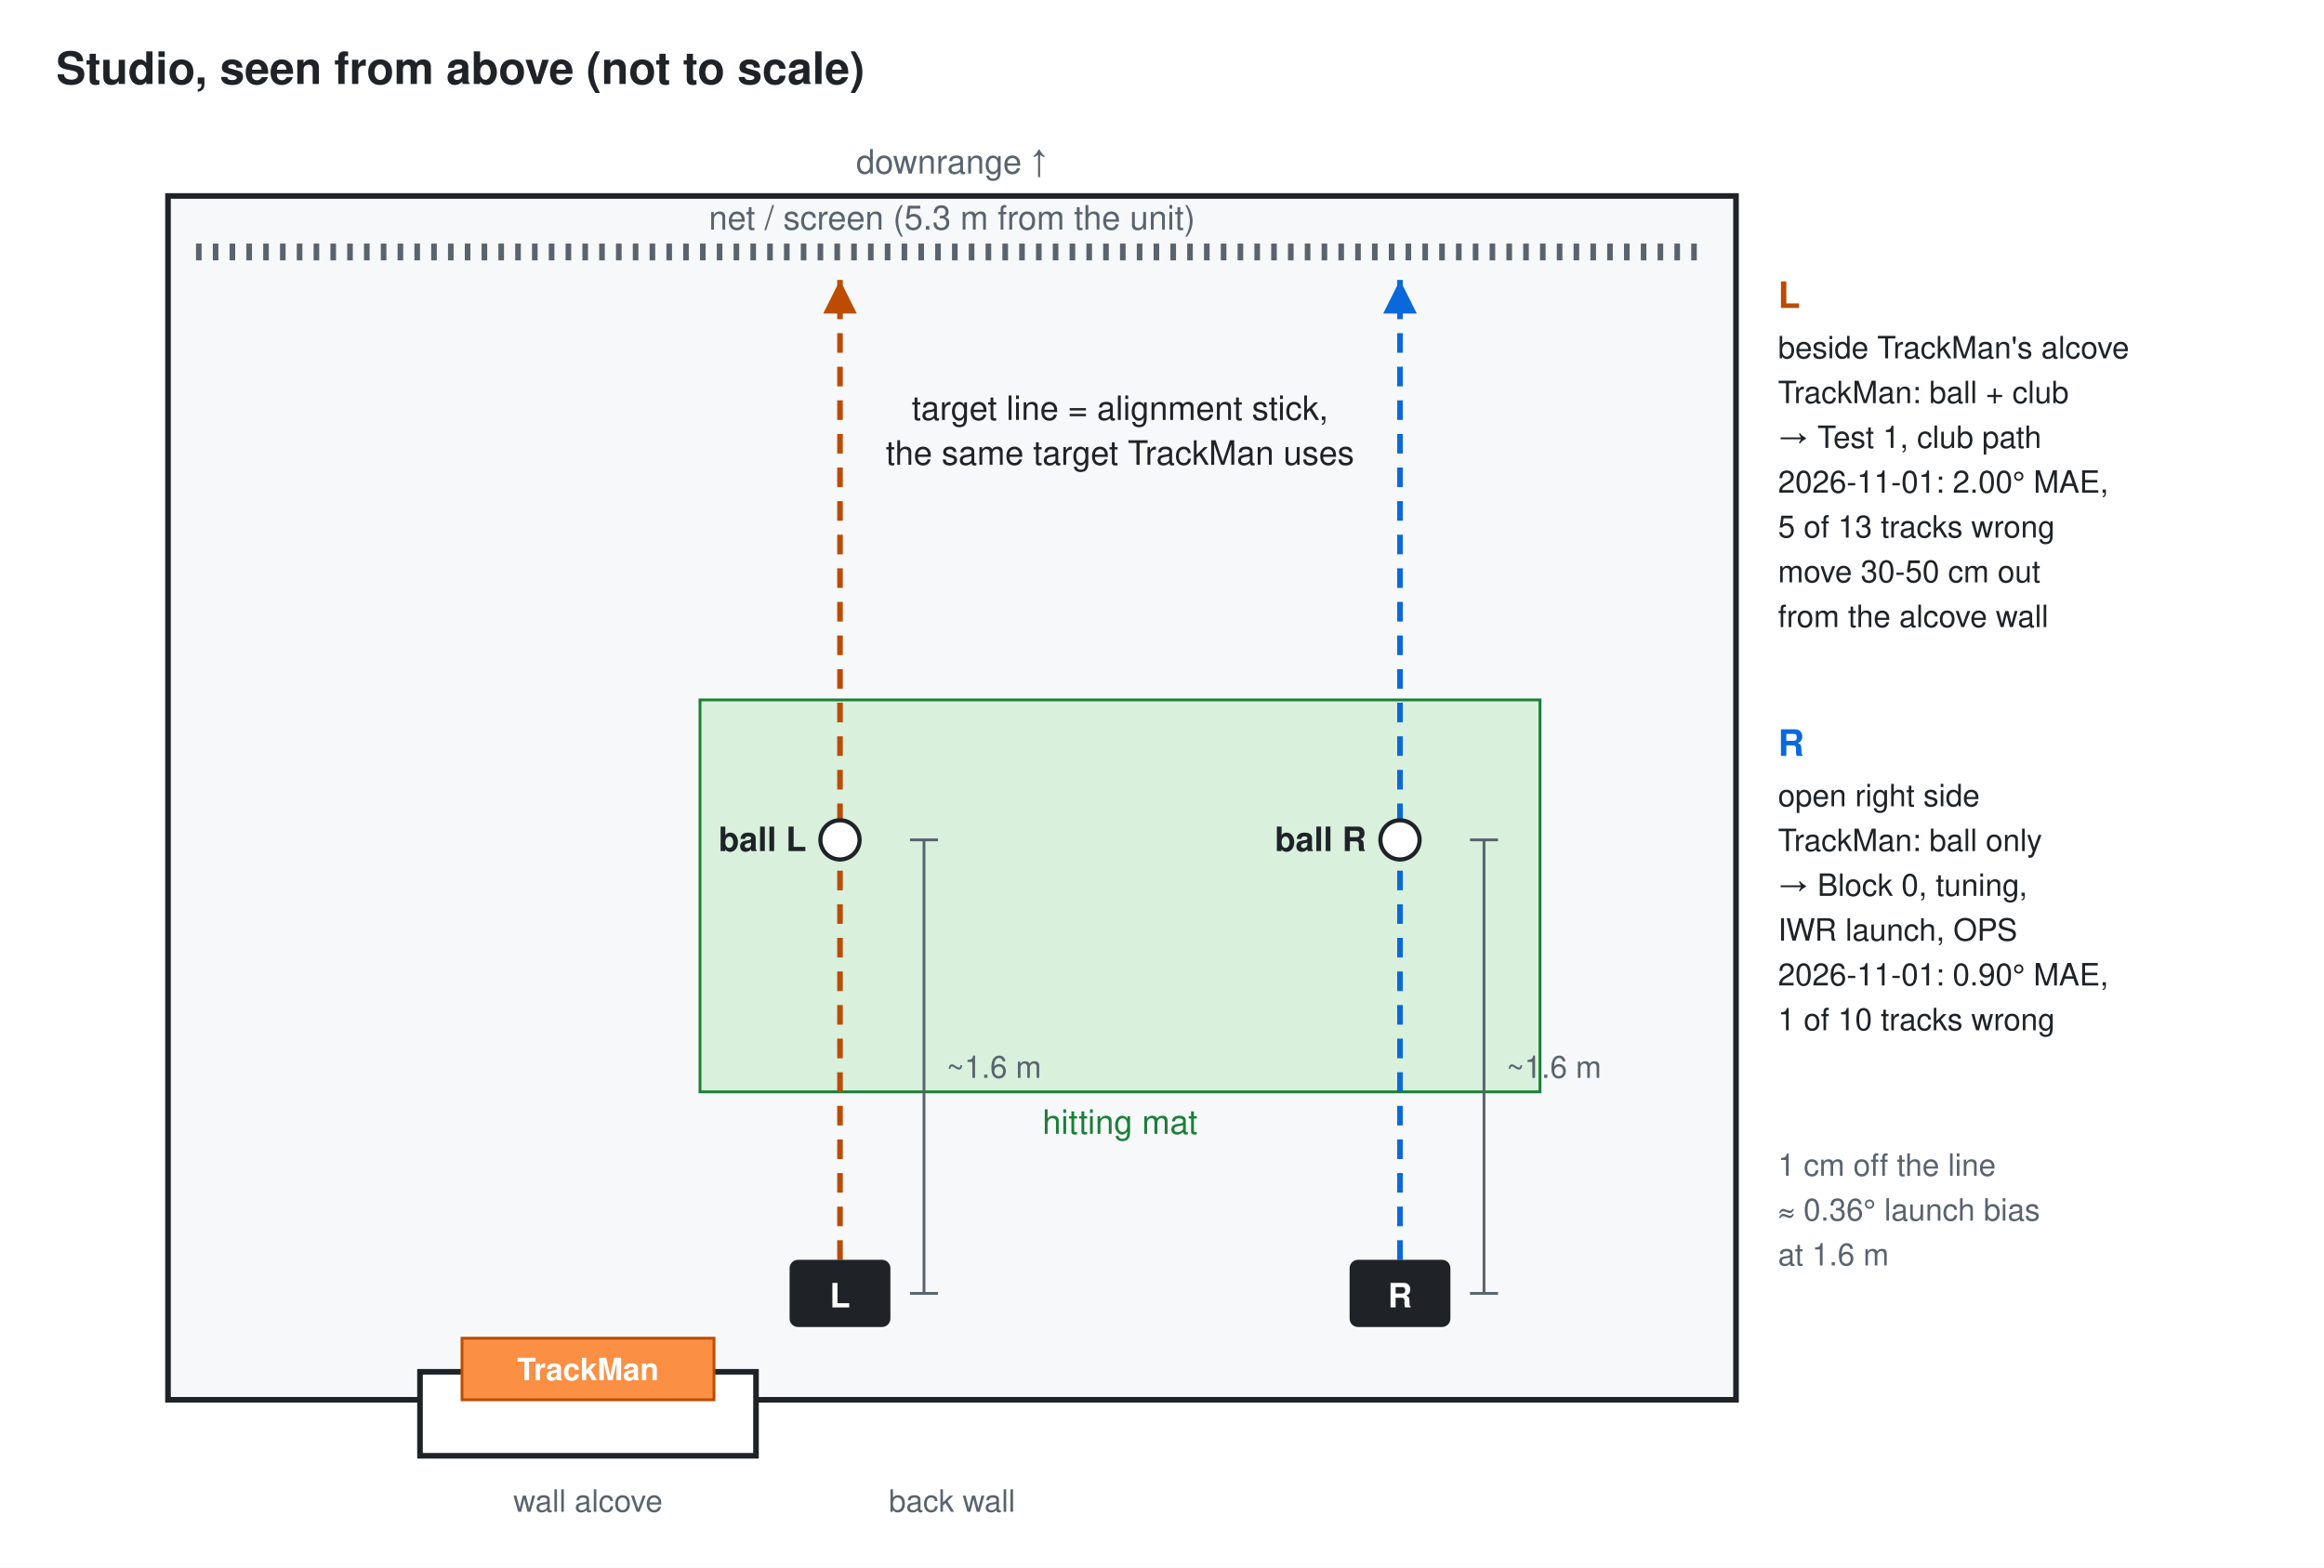
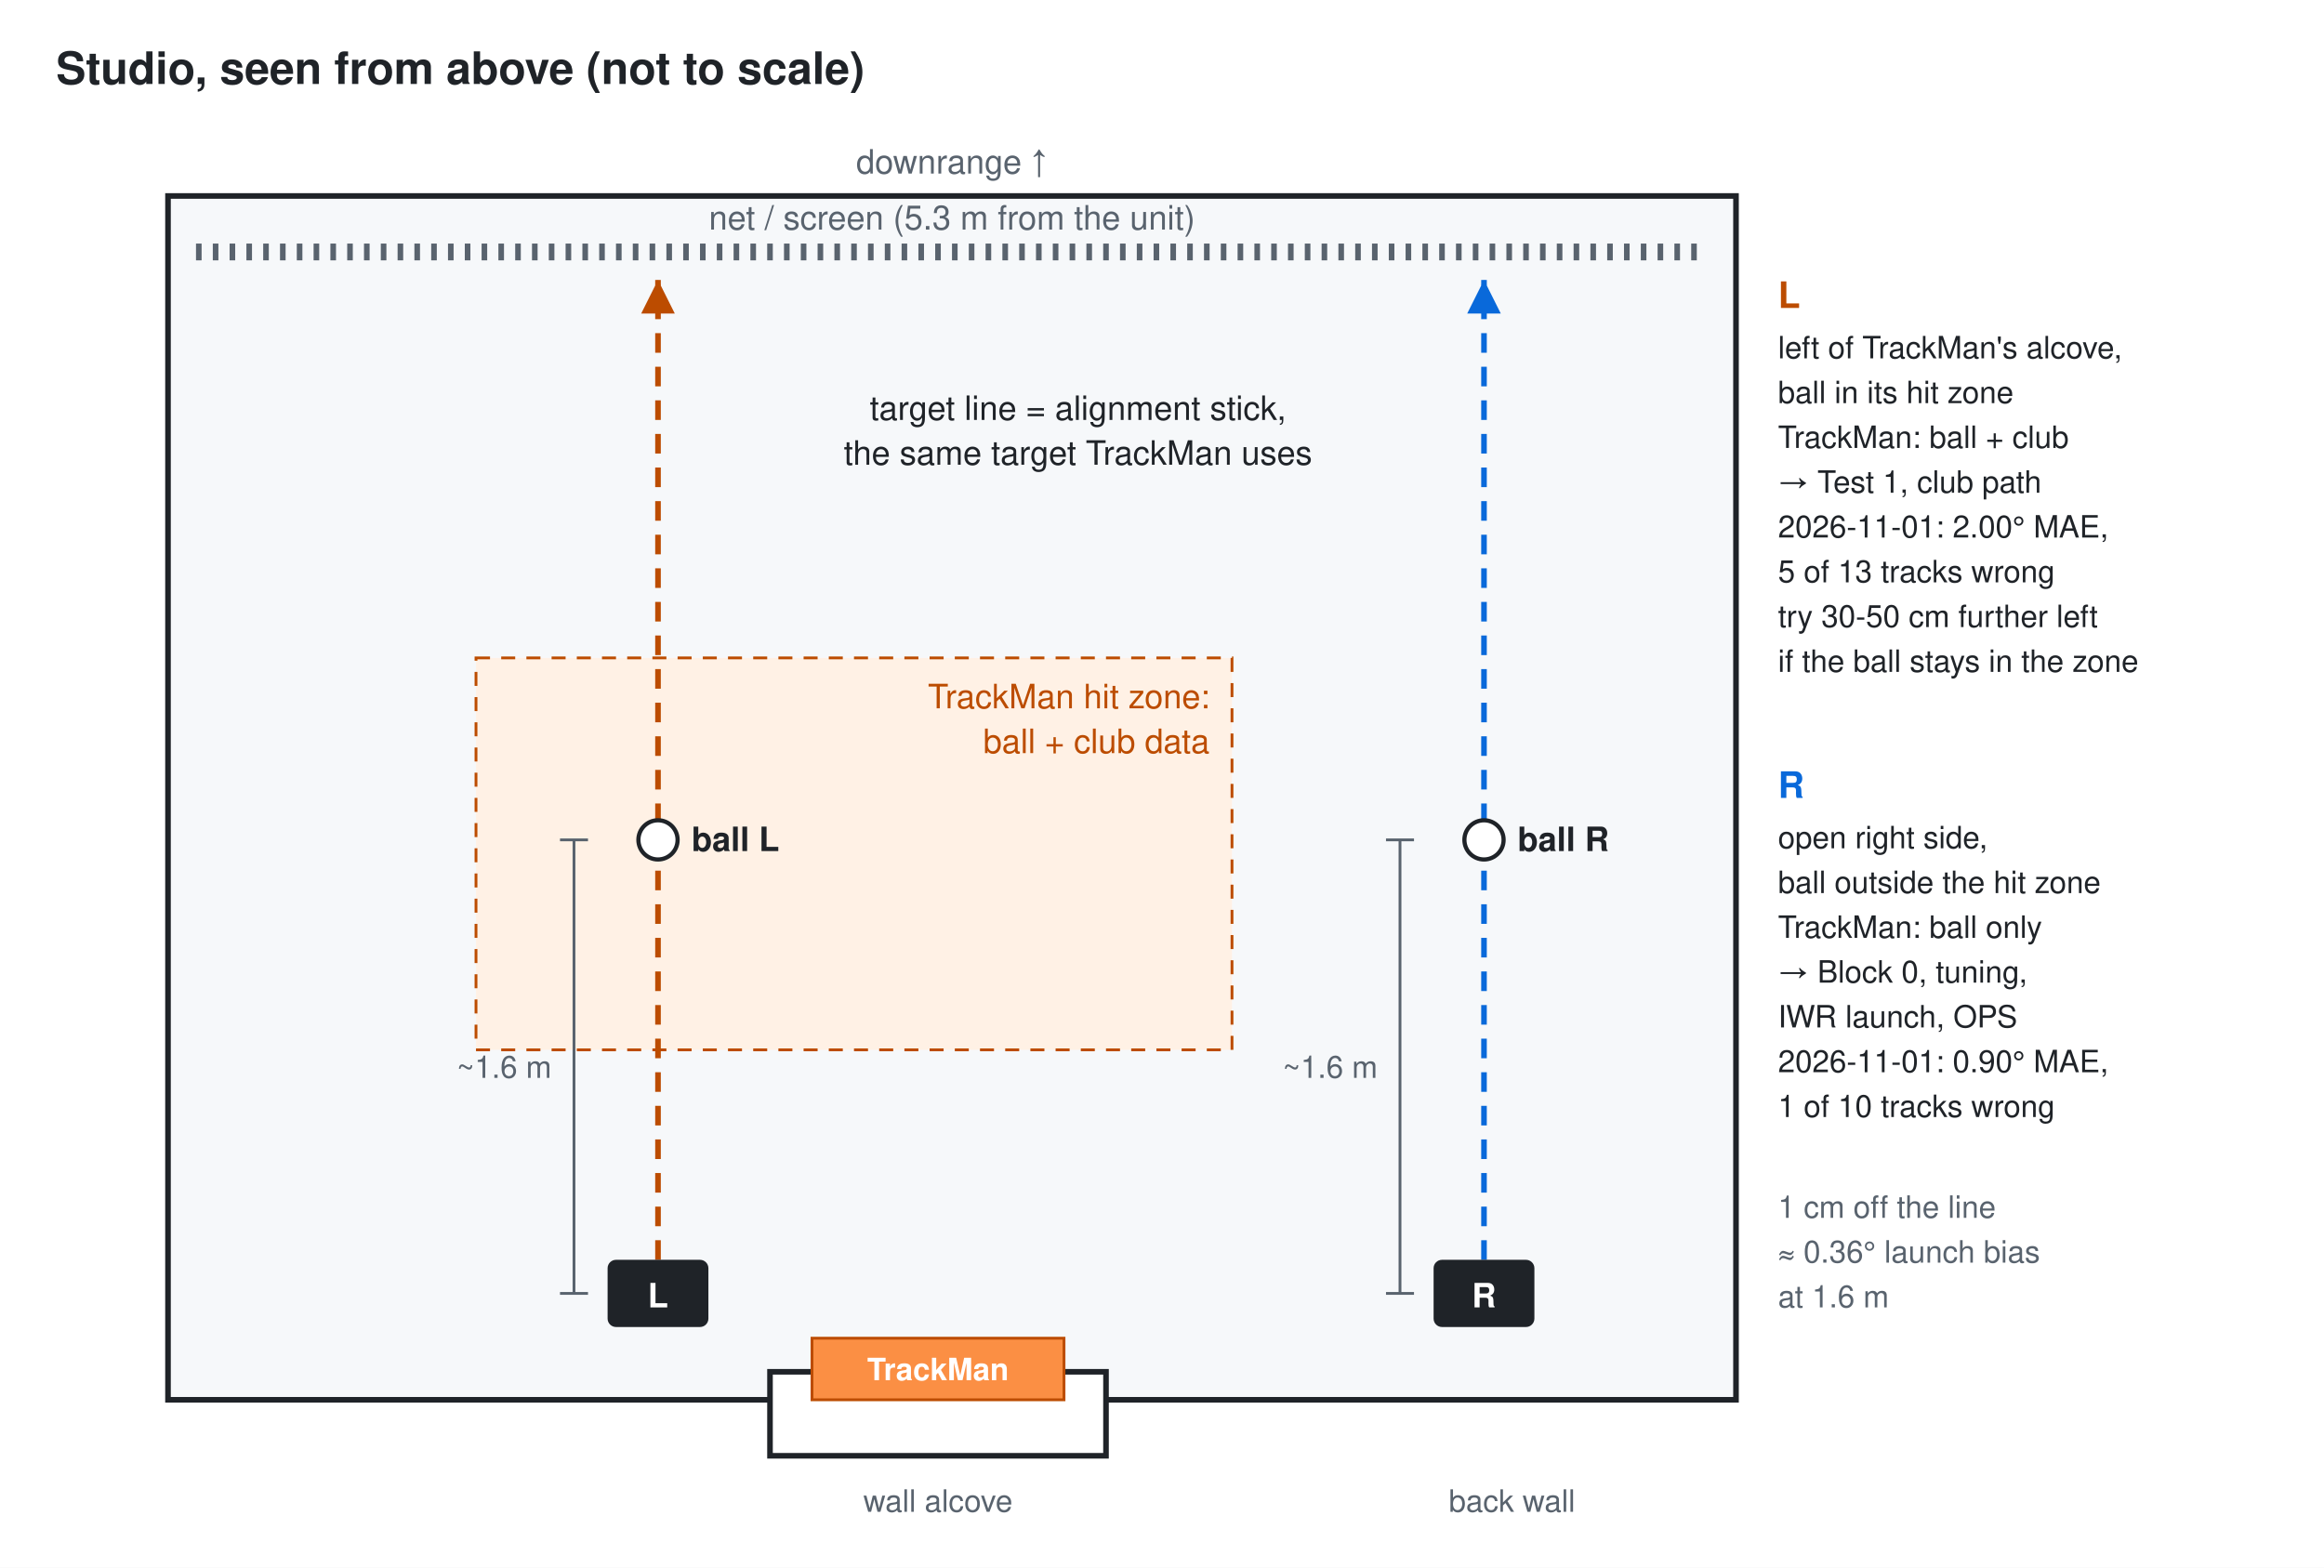
<svg xmlns="http://www.w3.org/2000/svg" viewBox="0 0 830 560" width="830" height="560" font-family="Helvetica, Arial, sans-serif">
  <rect width="830" height="560" fill="#ffffff" />
  <text x="20.0" y="30.0" font-size="16" fill="#1f2328" text-anchor="start" font-weight="bold">Studio, seen from above (not to scale)</text>
  <rect x="60" y="70" width="560" height="430" fill="#f6f8fa" stroke="#1f2328" stroke-width="2" />
  <line x1="70" y1="90" x2="610" y2="90" stroke="#59636e" stroke-width="6" stroke-dasharray="2 4" />
  <text x="340.0" y="82.0" font-size="12" fill="#59636e" text-anchor="middle" font-weight="normal">net / screen (5.3 m from the unit)</text>
-   <rect x="250" y="250" width="300" height="140" fill="#d8f0dc" stroke="#1a7f37" />
-   <text x="400.0" y="405.0" font-size="12" fill="#1a7f37" text-anchor="middle" font-weight="normal">hitting mat</text>
-   <rect x="150" y="490" width="120" height="30" fill="#ffffff" stroke="#1f2328" stroke-width="2" />
-   <rect x="165" y="478" width="90" height="22" fill="#fb8f44" stroke="#bc4c00" />
-   <text x="210.0" y="493.0" font-size="11" fill="#ffffff" text-anchor="middle" font-weight="bold">TrackMan</text>
-   <text x="210.0" y="540.0" font-size="11" fill="#59636e" text-anchor="middle" font-weight="normal">wall alcove</text>
-   <text x="340.0" y="540.0" font-size="11" fill="#59636e" text-anchor="middle" font-weight="normal">back wall</text>
-   <line x1="300" y1="450" x2="300" y2="100" stroke="#bc4c00" stroke-width="2" stroke-dasharray="7 5" />
-   <path d="M300 100 l-6 12 h12 z" fill="#bc4c00" />
-   <circle cx="300" cy="300" r="7" fill="#ffffff" stroke="#1f2328" stroke-width="1.5" />
-   <line x1="330" y1="462" x2="330" y2="300" stroke="#59636e" stroke-width="1" />
-   <line x1="325" y1="462" x2="335" y2="462" stroke="#59636e" stroke-width="1" />
-   <line x1="325" y1="300" x2="335" y2="300" stroke="#59636e" stroke-width="1" />
-   <text x="338.0" y="385.0" font-size="11" fill="#59636e" text-anchor="start" font-weight="normal">~1.6 m</text>
-   <text x="288.0" y="304.0" font-size="12" fill="#1f2328" text-anchor="end" font-weight="bold">ball L</text>
-   <rect x="282" y="450" width="36" height="24" rx="3" fill="#1f2328" />
-   <text x="300.0" y="467.0" font-size="12" fill="#ffffff" text-anchor="middle" font-weight="bold">L</text>
-   <line x1="500" y1="450" x2="500" y2="100" stroke="#0969da" stroke-width="2" stroke-dasharray="7 5" />
-   <path d="M500 100 l-6 12 h12 z" fill="#0969da" />
-   <circle cx="500" cy="300" r="7" fill="#ffffff" stroke="#1f2328" stroke-width="1.5" />
-   <line x1="530" y1="462" x2="530" y2="300" stroke="#59636e" stroke-width="1" />
-   <line x1="525" y1="462" x2="535" y2="462" stroke="#59636e" stroke-width="1" />
-   <line x1="525" y1="300" x2="535" y2="300" stroke="#59636e" stroke-width="1" />
-   <text x="538.0" y="385.0" font-size="11" fill="#59636e" text-anchor="start" font-weight="normal">~1.6 m</text>
-   <text x="488.0" y="304.0" font-size="12" fill="#1f2328" text-anchor="end" font-weight="bold">ball R</text>
-   <rect x="482" y="450" width="36" height="24" rx="3" fill="#1f2328" />
-   <text x="500.0" y="467.0" font-size="12" fill="#ffffff" text-anchor="middle" font-weight="bold">R</text>
-   <text x="400.0" y="150.0" font-size="12" fill="#1f2328" text-anchor="middle" font-weight="normal">target line = alignment stick,</text>
-   <text x="400.0" y="166.0" font-size="12" fill="#1f2328" text-anchor="middle" font-weight="normal">the same target TrackMan uses</text>
+   <rect x="170" y="235" width="270" height="140" fill="#fff1e5" stroke="#bc4c00" stroke-dasharray="5 4" />
+   <text x="432.0" y="253.0" font-size="12" fill="#bc4c00" text-anchor="end" font-weight="normal">TrackMan hit zone:</text>
+   <text x="432.0" y="269.0" font-size="12" fill="#bc4c00" text-anchor="end" font-weight="normal">ball + club data</text>
+   <rect x="275" y="490" width="120" height="30" fill="#ffffff" stroke="#1f2328" stroke-width="2" />
+   <rect x="290" y="478" width="90" height="22" fill="#fb8f44" stroke="#bc4c00" />
+   <text x="335.0" y="493.0" font-size="11" fill="#ffffff" text-anchor="middle" font-weight="bold">TrackMan</text>
+   <text x="335.0" y="540.0" font-size="11" fill="#59636e" text-anchor="middle" font-weight="normal">wall alcove</text>
+   <text x="540.0" y="540.0" font-size="11" fill="#59636e" text-anchor="middle" font-weight="normal">back wall</text>
+   <line x1="235" y1="450" x2="235" y2="100" stroke="#bc4c00" stroke-width="2" stroke-dasharray="7 5" />
+   <path d="M235 100 l-6 12 h12 z" fill="#bc4c00" />
+   <circle cx="235" cy="300" r="7" fill="#ffffff" stroke="#1f2328" stroke-width="1.5" />
+   <line x1="205" y1="462" x2="205" y2="300" stroke="#59636e" stroke-width="1" />
+   <line x1="200" y1="462" x2="210" y2="462" stroke="#59636e" stroke-width="1" />
+   <line x1="200" y1="300" x2="210" y2="300" stroke="#59636e" stroke-width="1" />
+   <text x="197.0" y="385.0" font-size="11" fill="#59636e" text-anchor="end" font-weight="normal">~1.6 m</text>
+   <text x="247.0" y="304.0" font-size="12" fill="#1f2328" text-anchor="start" font-weight="bold">ball L</text>
+   <rect x="217" y="450" width="36" height="24" rx="3" fill="#1f2328" />
+   <text x="235.0" y="467.0" font-size="12" fill="#ffffff" text-anchor="middle" font-weight="bold">L</text>
+   <line x1="530" y1="450" x2="530" y2="100" stroke="#0969da" stroke-width="2" stroke-dasharray="7 5" />
+   <path d="M530 100 l-6 12 h12 z" fill="#0969da" />
+   <circle cx="530" cy="300" r="7" fill="#ffffff" stroke="#1f2328" stroke-width="1.5" />
+   <line x1="500" y1="462" x2="500" y2="300" stroke="#59636e" stroke-width="1" />
+   <line x1="495" y1="462" x2="505" y2="462" stroke="#59636e" stroke-width="1" />
+   <line x1="495" y1="300" x2="505" y2="300" stroke="#59636e" stroke-width="1" />
+   <text x="492.0" y="385.0" font-size="11" fill="#59636e" text-anchor="end" font-weight="normal">~1.6 m</text>
+   <text x="542.0" y="304.0" font-size="12" fill="#1f2328" text-anchor="start" font-weight="bold">ball R</text>
+   <rect x="512" y="450" width="36" height="24" rx="3" fill="#1f2328" />
+   <text x="530.0" y="467.0" font-size="12" fill="#ffffff" text-anchor="middle" font-weight="bold">R</text>
+   <text x="385.0" y="150.0" font-size="12" fill="#1f2328" text-anchor="middle" font-weight="normal">target line = alignment stick,</text>
+   <text x="385.0" y="166.0" font-size="12" fill="#1f2328" text-anchor="middle" font-weight="normal">the same target TrackMan uses</text>
  <text x="635.0" y="110.0" font-size="13" fill="#bc4c00" text-anchor="start" font-weight="bold">L</text>
-   <text x="635.0" y="128.0" font-size="11" fill="#1f2328" text-anchor="start" font-weight="normal">beside TrackMan's alcove</text>
-   <text x="635.0" y="144.0" font-size="11" fill="#1f2328" text-anchor="start" font-weight="normal">TrackMan: ball + club</text>
-   <text x="635.0" y="160.0" font-size="11" fill="#1f2328" text-anchor="start" font-weight="normal">→ Test 1, club path</text>
-   <text x="635.0" y="176.0" font-size="11" fill="#1f2328" text-anchor="start" font-weight="normal">2026-11-01: 2.00° MAE,</text>
-   <text x="635.0" y="192.0" font-size="11" fill="#1f2328" text-anchor="start" font-weight="normal">5 of 13 tracks wrong</text>
-   <text x="635.0" y="208.0" font-size="11" fill="#1f2328" text-anchor="start" font-weight="normal">move 30-50 cm out</text>
-   <text x="635.0" y="224.0" font-size="11" fill="#1f2328" text-anchor="start" font-weight="normal">from the alcove wall</text>
-   <text x="635.0" y="270.0" font-size="13" fill="#0969da" text-anchor="start" font-weight="bold">R</text>
-   <text x="635.0" y="288.0" font-size="11" fill="#1f2328" text-anchor="start" font-weight="normal">open right side</text>
-   <text x="635.0" y="304.0" font-size="11" fill="#1f2328" text-anchor="start" font-weight="normal">TrackMan: ball only</text>
-   <text x="635.0" y="320.0" font-size="11" fill="#1f2328" text-anchor="start" font-weight="normal">→ Block 0, tuning,</text>
-   <text x="635.0" y="336.0" font-size="11" fill="#1f2328" text-anchor="start" font-weight="normal">IWR launch, OPS</text>
-   <text x="635.0" y="352.0" font-size="11" fill="#1f2328" text-anchor="start" font-weight="normal">2026-11-01: 0.90° MAE,</text>
-   <text x="635.0" y="368.0" font-size="11" fill="#1f2328" text-anchor="start" font-weight="normal">1 of 10 tracks wrong</text>
-   <text x="635.0" y="420.0" font-size="11" fill="#59636e" text-anchor="start" font-weight="normal">1 cm off the line</text>
-   <text x="635.0" y="436.0" font-size="11" fill="#59636e" text-anchor="start" font-weight="normal">≈ 0.36° launch bias</text>
-   <text x="635.0" y="452.0" font-size="11" fill="#59636e" text-anchor="start" font-weight="normal">at 1.6 m</text>
+   <text x="635.0" y="128.0" font-size="11" fill="#1f2328" text-anchor="start" font-weight="normal">left of TrackMan's alcove,</text>
+   <text x="635.0" y="144.0" font-size="11" fill="#1f2328" text-anchor="start" font-weight="normal">ball in its hit zone</text>
+   <text x="635.0" y="160.0" font-size="11" fill="#1f2328" text-anchor="start" font-weight="normal">TrackMan: ball + club</text>
+   <text x="635.0" y="176.0" font-size="11" fill="#1f2328" text-anchor="start" font-weight="normal">→ Test 1, club path</text>
+   <text x="635.0" y="192.0" font-size="11" fill="#1f2328" text-anchor="start" font-weight="normal">2026-11-01: 2.00° MAE,</text>
+   <text x="635.0" y="208.0" font-size="11" fill="#1f2328" text-anchor="start" font-weight="normal">5 of 13 tracks wrong</text>
+   <text x="635.0" y="224.0" font-size="11" fill="#1f2328" text-anchor="start" font-weight="normal">try 30-50 cm further left</text>
+   <text x="635.0" y="240.0" font-size="11" fill="#1f2328" text-anchor="start" font-weight="normal">if the ball stays in the zone</text>
+   <text x="635.0" y="285.0" font-size="13" fill="#0969da" text-anchor="start" font-weight="bold">R</text>
+   <text x="635.0" y="303.0" font-size="11" fill="#1f2328" text-anchor="start" font-weight="normal">open right side,</text>
+   <text x="635.0" y="319.0" font-size="11" fill="#1f2328" text-anchor="start" font-weight="normal">ball outside the hit zone</text>
+   <text x="635.0" y="335.0" font-size="11" fill="#1f2328" text-anchor="start" font-weight="normal">TrackMan: ball only</text>
+   <text x="635.0" y="351.0" font-size="11" fill="#1f2328" text-anchor="start" font-weight="normal">→ Block 0, tuning,</text>
+   <text x="635.0" y="367.0" font-size="11" fill="#1f2328" text-anchor="start" font-weight="normal">IWR launch, OPS</text>
+   <text x="635.0" y="383.0" font-size="11" fill="#1f2328" text-anchor="start" font-weight="normal">2026-11-01: 0.90° MAE,</text>
+   <text x="635.0" y="399.0" font-size="11" fill="#1f2328" text-anchor="start" font-weight="normal">1 of 10 tracks wrong</text>
+   <text x="635.0" y="435.0" font-size="11" fill="#59636e" text-anchor="start" font-weight="normal">1 cm off the line</text>
+   <text x="635.0" y="451.0" font-size="11" fill="#59636e" text-anchor="start" font-weight="normal">≈ 0.36° launch bias</text>
+   <text x="635.0" y="467.0" font-size="11" fill="#59636e" text-anchor="start" font-weight="normal">at 1.6 m</text>
  <text x="340.0" y="62.0" font-size="12" fill="#59636e" text-anchor="middle" font-weight="normal">downrange ↑</text>
</svg>
